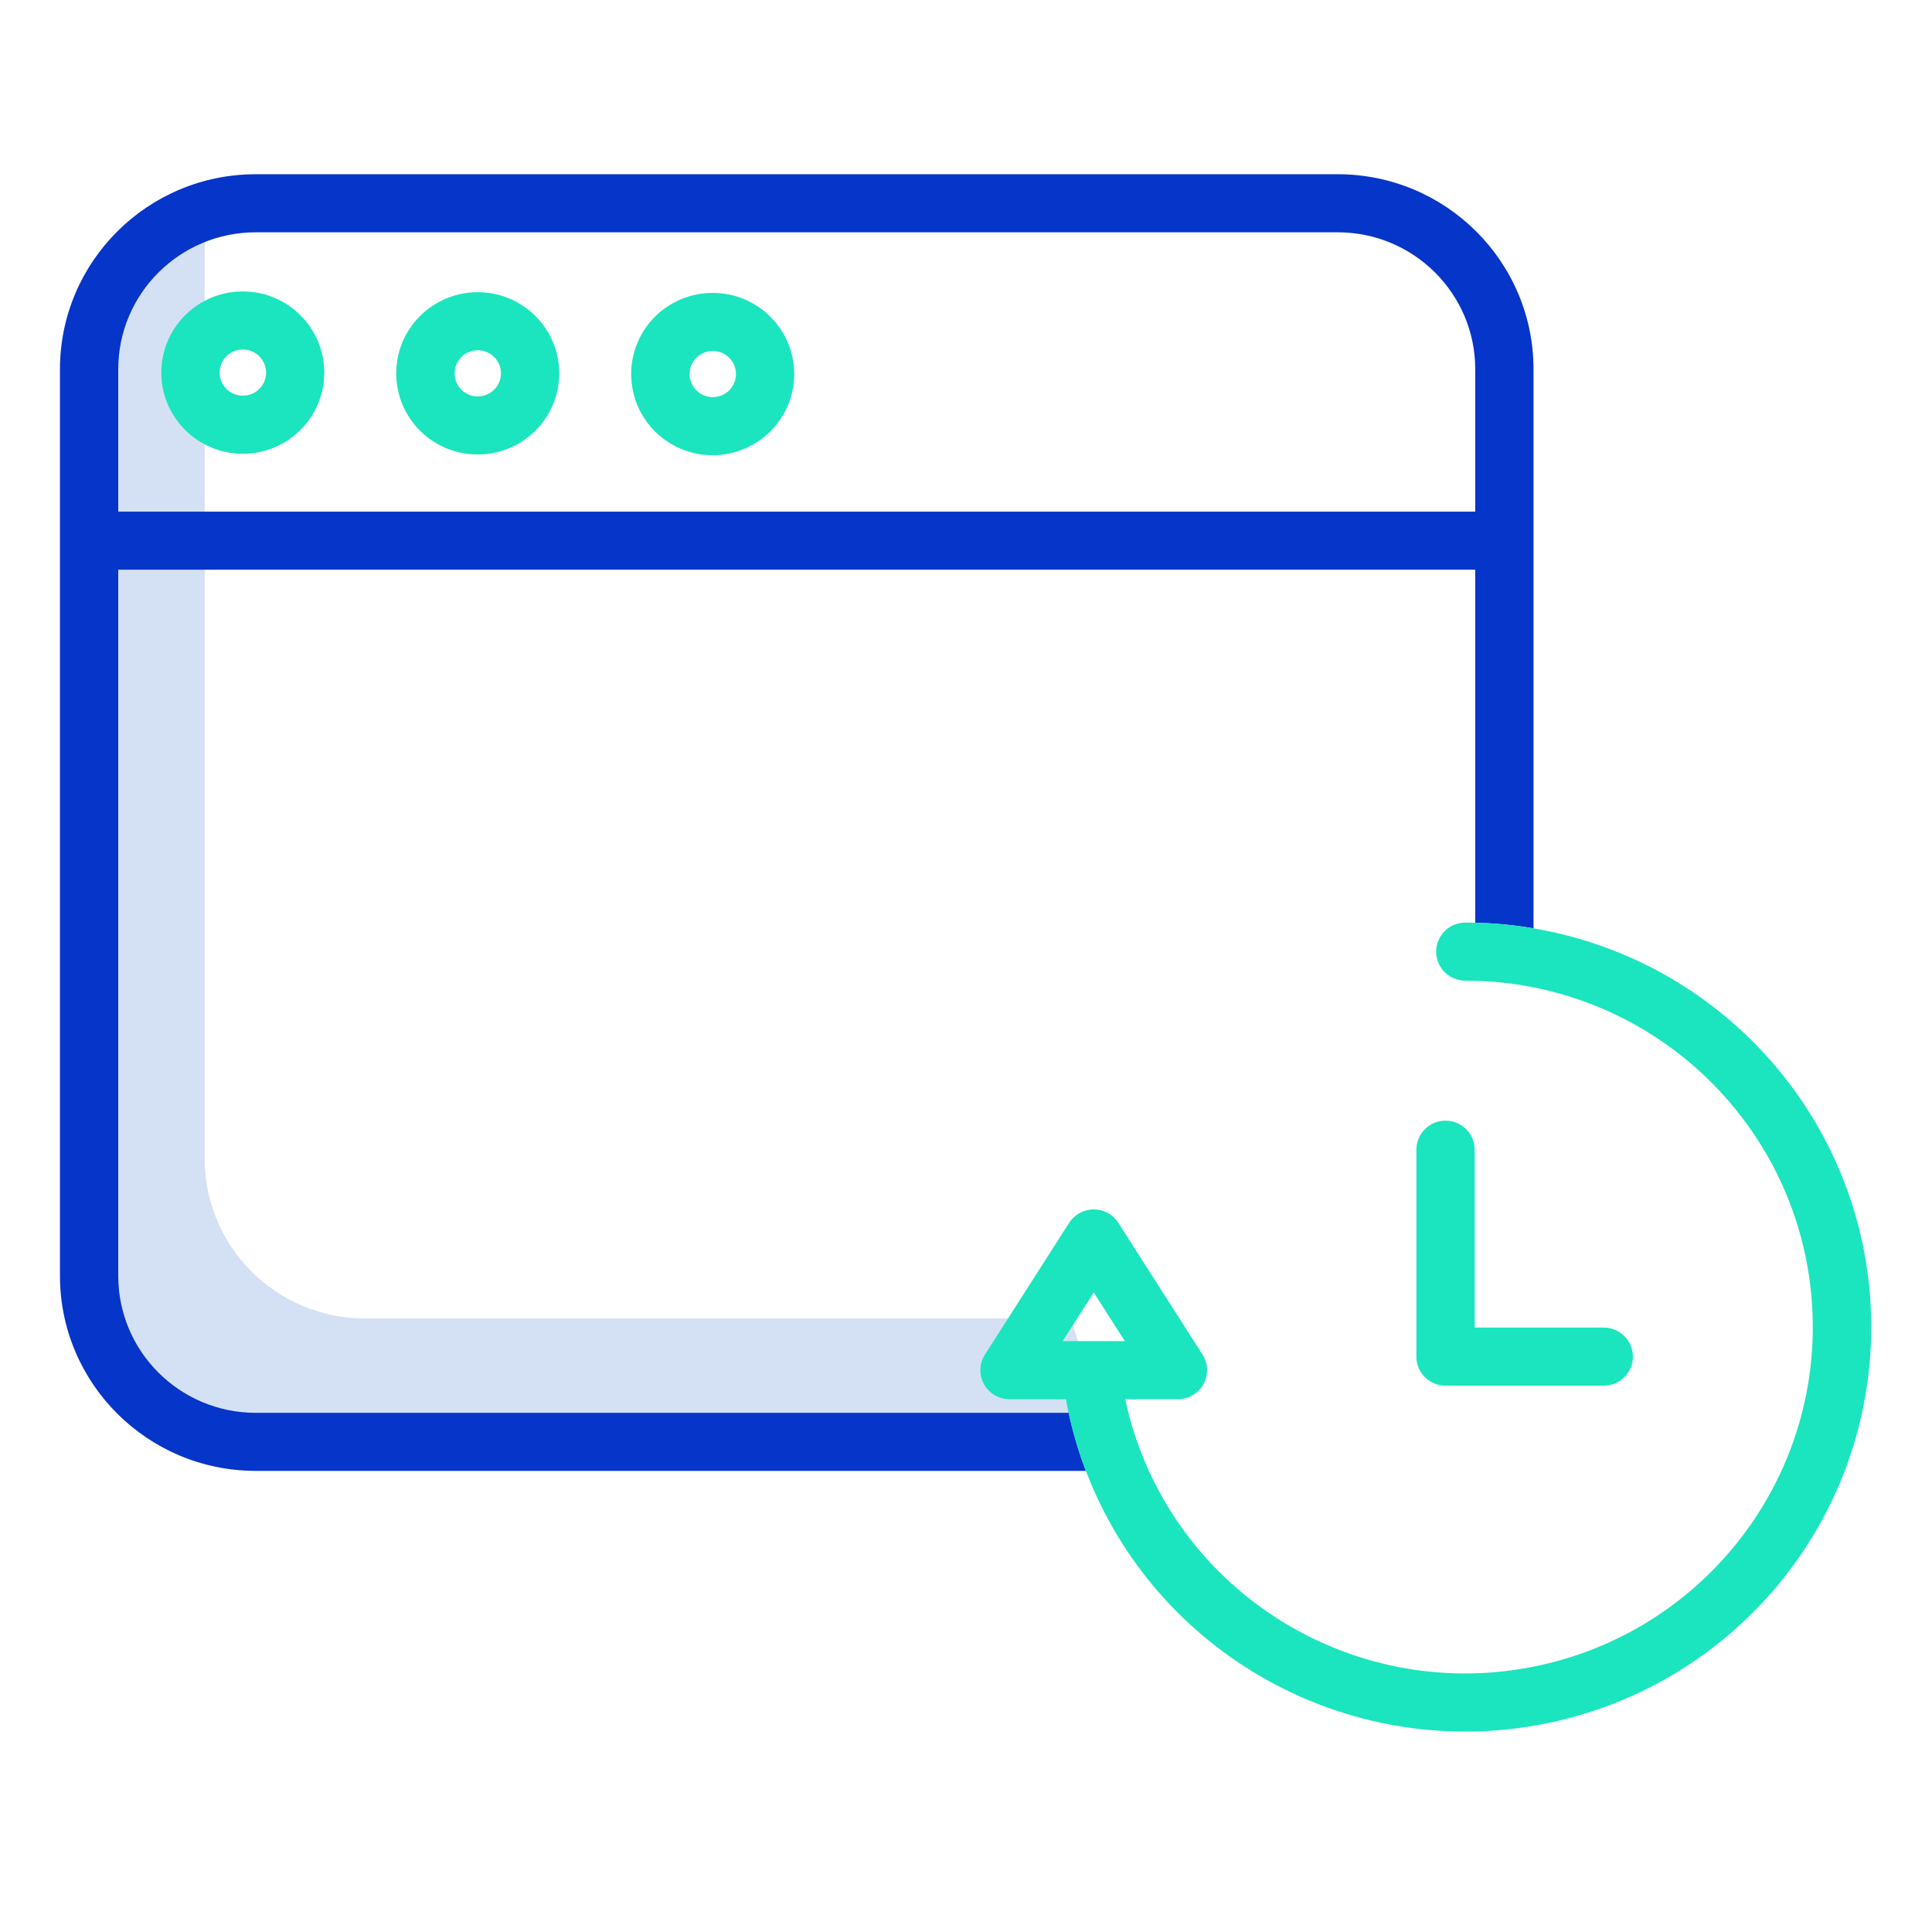
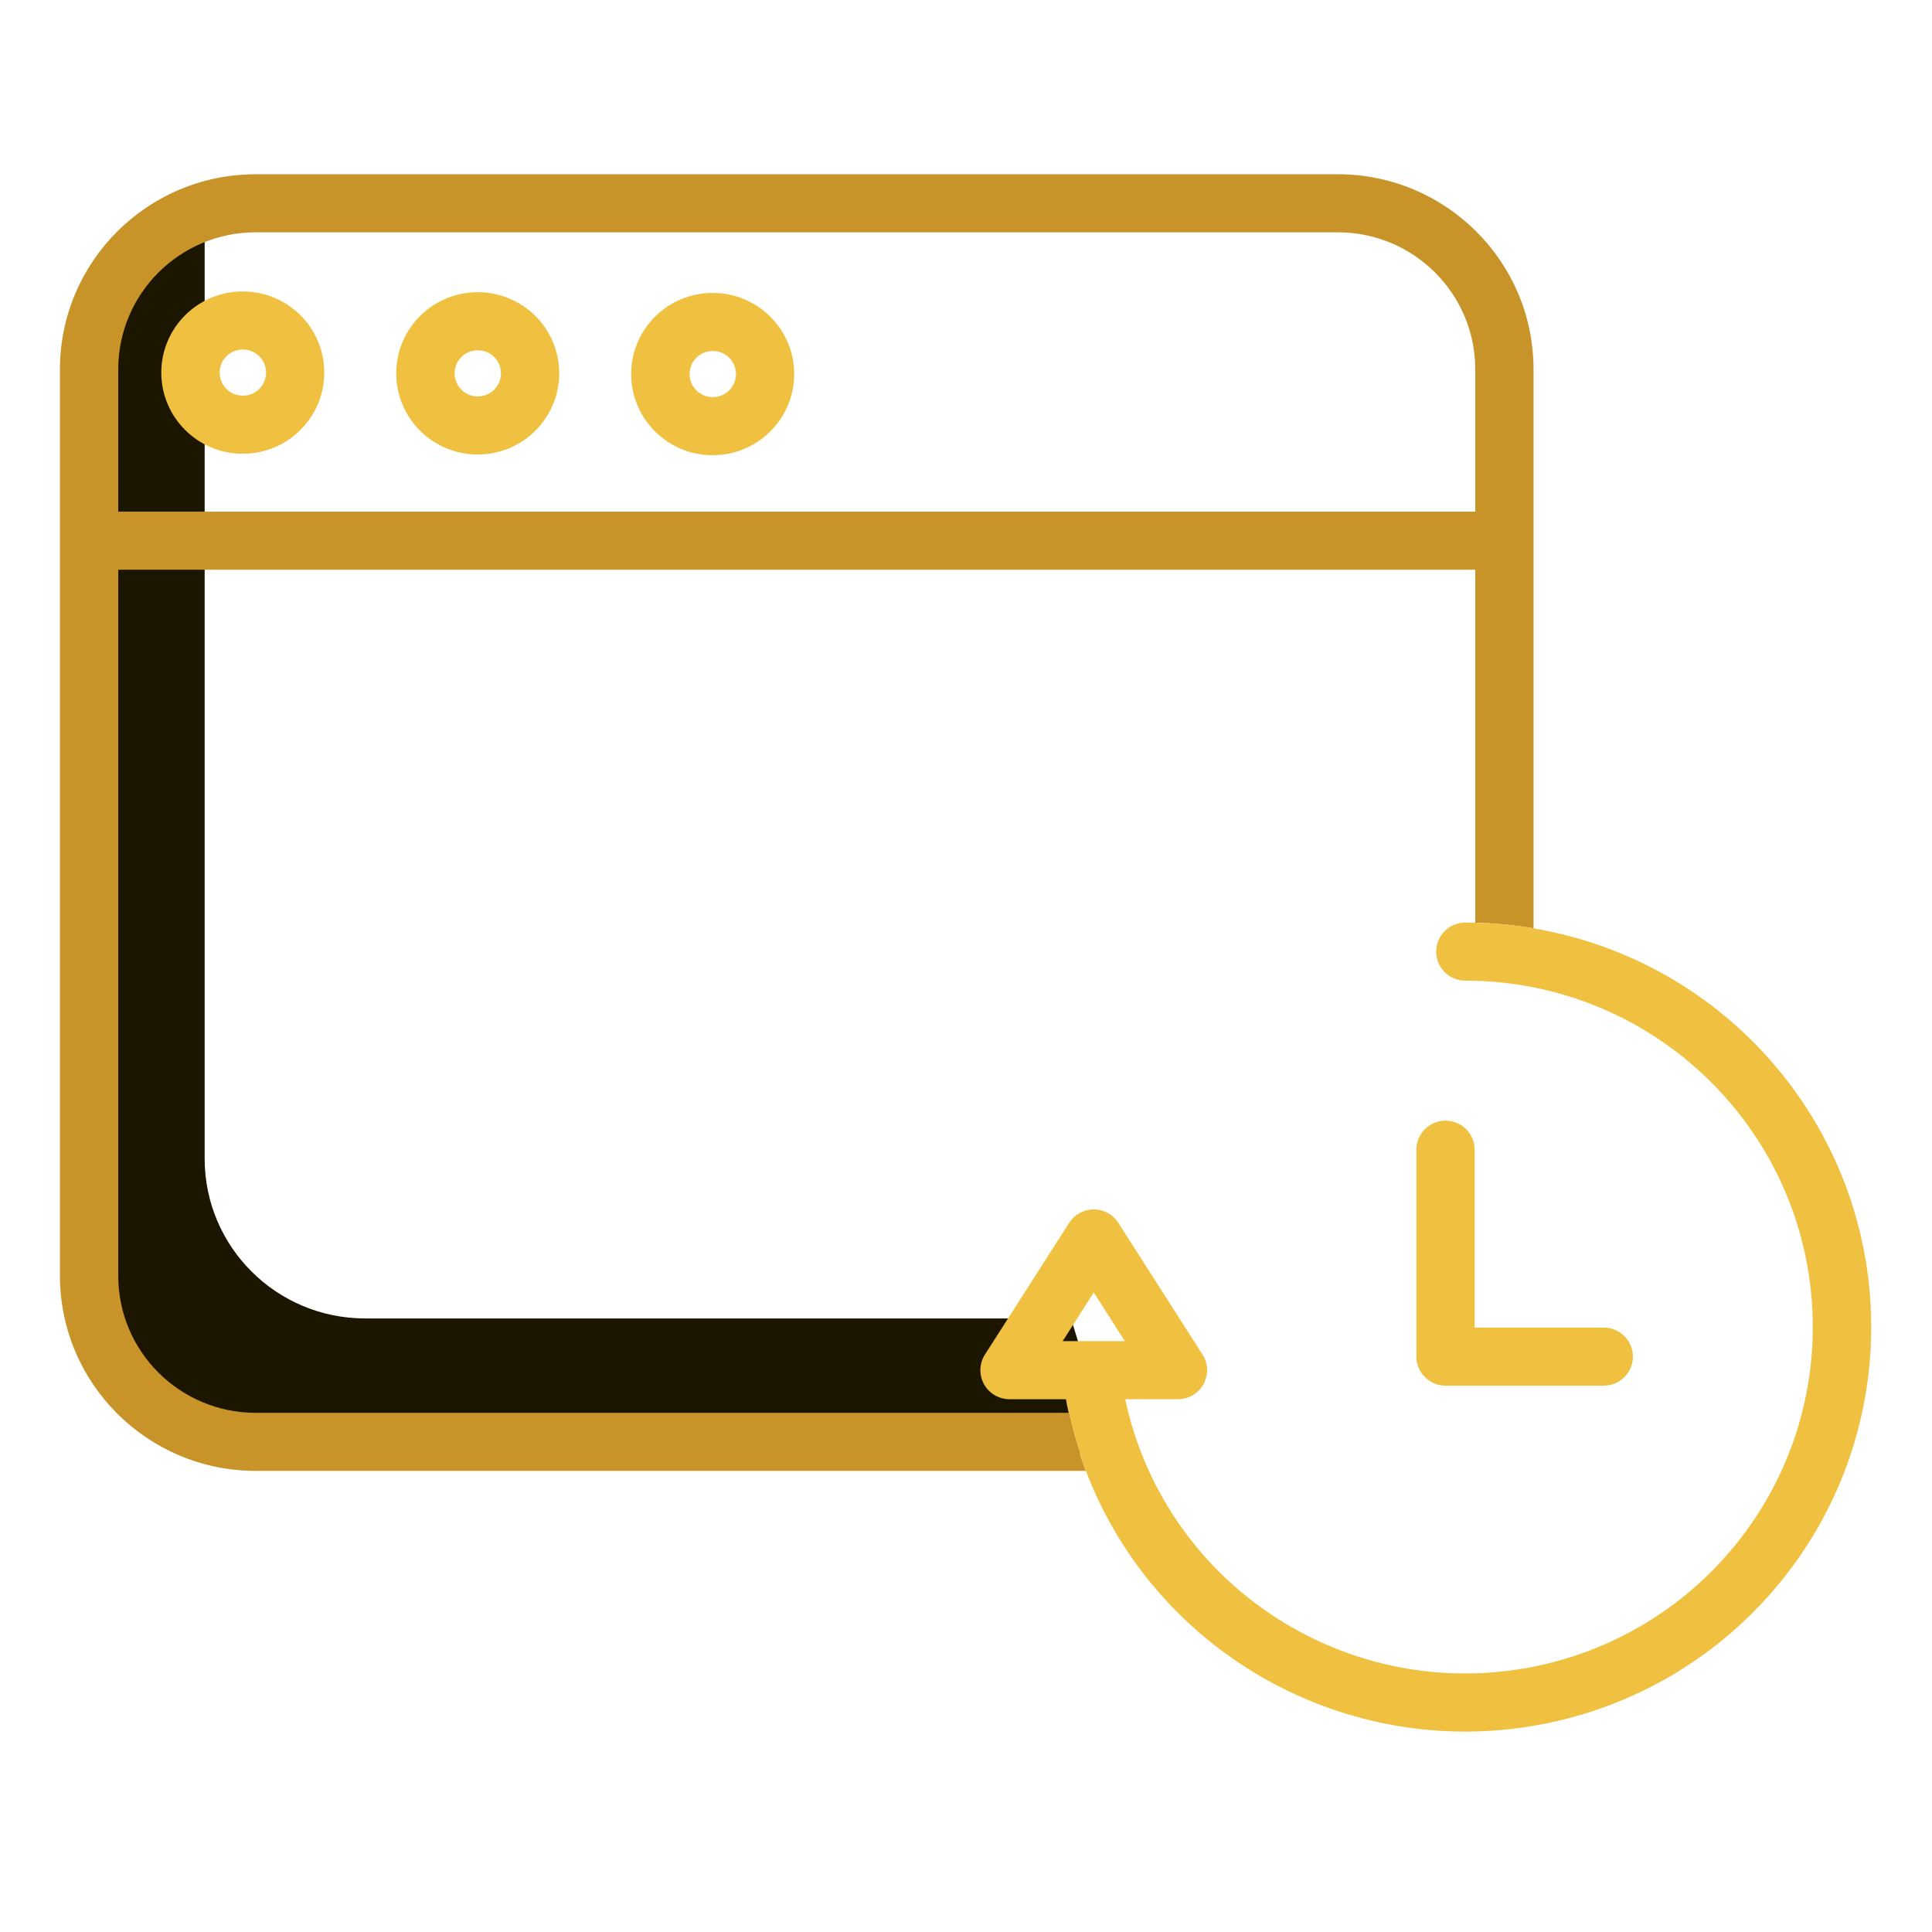
<svg xmlns="http://www.w3.org/2000/svg" width="70" height="70" viewBox="0 0 70 70" fill="none">
-   <path d="M38.804 47.769H13.222C10.016 47.766 7.418 45.177 7.415 41.983V8.411C7.415 8.142 7.435 7.873 7.472 7.607C4.608 8.011 2.477 10.452 2.474 13.334V46.908C2.477 50.101 5.075 52.688 8.279 52.692H40.312L38.804 47.769Z" fill="#D4E1F4" />
-   <path d="M55.563 13.376V33.636C54.865 33.516 54.16 33.448 53.451 33.432V20.641H4.284V46.23C4.287 48.968 6.514 51.185 9.261 51.19H38.719C38.873 51.905 39.082 52.609 39.344 53.293H9.261C5.348 53.288 2.178 50.129 2.172 46.23V13.376C2.177 9.477 5.348 6.317 9.261 6.313H48.474C52.387 6.317 55.559 9.477 55.563 13.376ZM53.451 18.537V13.376C53.449 10.639 51.222 8.42 48.474 8.417H9.261C6.514 8.42 4.287 10.639 4.284 13.376V18.537H53.451Z" fill="#0635C9" />
-   <path d="M55.563 33.636C54.865 33.516 54.159 33.448 53.451 33.432C53.333 33.428 53.211 33.427 53.091 33.427C52.507 33.427 52.035 33.898 52.035 34.479C52.035 35.06 52.507 35.531 53.091 35.531C53.525 35.531 53.953 35.553 54.377 35.595C60.632 36.238 65.453 41.378 65.673 47.64C65.894 53.901 61.447 59.366 55.253 60.444C49.059 61.522 43.016 57.883 41.093 51.918C40.964 51.516 40.855 51.109 40.769 50.696H42.679C43.065 50.696 43.419 50.487 43.605 50.15C43.79 49.813 43.776 49.403 43.57 49.079L40.519 44.306C40.324 44.002 39.989 43.819 39.628 43.819C39.267 43.819 38.931 44.002 38.737 44.306L35.686 49.079C35.479 49.403 35.466 49.814 35.651 50.151C35.837 50.487 36.192 50.696 36.578 50.696H38.621C38.651 50.861 38.683 51.027 38.719 51.189C38.873 51.905 39.082 52.608 39.344 53.293C41.875 59.925 48.812 63.797 55.81 62.484C62.808 61.172 67.858 55.053 67.797 47.957C67.736 40.861 62.582 34.829 55.563 33.636ZM38.502 48.592L39.629 46.829L40.755 48.592H38.502Z" fill="#1AE5BE" />
-   <path d="M52.374 40.603C51.791 40.603 51.318 41.074 51.318 41.655V49.153C51.318 49.734 51.791 50.205 52.374 50.205H58.107C58.69 50.205 59.163 49.734 59.163 49.153C59.163 48.572 58.69 48.101 58.107 48.101H53.43V41.655C53.429 41.074 52.957 40.604 52.374 40.603Z" fill="#1AE5BE" />
-   <path d="M25.833 10.613H25.824C24.194 10.61 22.871 11.924 22.869 13.548C22.866 15.172 24.185 16.491 25.815 16.493H25.824C27.449 16.491 28.768 15.182 28.775 13.562C28.78 11.939 27.463 10.618 25.833 10.613ZM25.824 14.389H25.822C25.359 14.388 24.984 14.012 24.985 13.55C24.987 13.09 25.362 12.717 25.824 12.716H25.827C26.291 12.717 26.666 13.092 26.665 13.555C26.664 14.016 26.288 14.39 25.824 14.389Z" fill="#1AE5BE" />
-   <path d="M17.321 10.587H17.311C15.682 10.585 14.359 11.899 14.356 13.523C14.354 15.147 15.673 16.465 17.303 16.467H17.311C18.937 16.465 20.256 15.155 20.263 13.536V13.527C20.261 11.907 18.946 10.593 17.321 10.587ZM17.311 14.364H17.309C16.845 14.363 16.47 13.988 16.471 13.525C16.471 13.064 16.848 12.69 17.311 12.691H17.315C17.778 12.692 18.153 13.068 18.151 13.529C18.149 13.99 17.774 14.363 17.311 14.364Z" fill="#1AE5BE" />
-   <path d="M8.808 10.56H8.799C7.17 10.557 5.847 11.872 5.844 13.496C5.842 15.119 7.161 16.438 8.79 16.44H8.799C10.425 16.439 11.742 15.129 11.749 13.51V13.499C11.748 11.88 10.434 10.566 8.808 10.56ZM8.799 14.336H8.797C8.333 14.336 7.958 13.96 7.958 13.499C7.959 13.036 8.336 12.662 8.799 12.664H8.803C9.266 12.664 9.641 13.04 9.641 13.502C9.639 13.964 9.263 14.338 8.799 14.336Z" fill="#1AE5BE" />
+   <path d="M38.804 47.769H13.222C10.016 47.766 7.418 45.177 7.415 41.983V8.411C7.415 8.142 7.435 7.873 7.472 7.607C4.608 8.011 2.477 10.452 2.474 13.334V46.908C2.477 50.101 5.075 52.688 8.279 52.692H40.312L38.804 47.769Z" fill="#1c1500" />
+   <path d="M55.563 13.376V33.636C54.865 33.516 54.16 33.448 53.451 33.432V20.641H4.284V46.23C4.287 48.968 6.514 51.185 9.261 51.19H38.719C38.873 51.905 39.082 52.609 39.344 53.293H9.261C5.348 53.288 2.178 50.129 2.172 46.23V13.376C2.177 9.477 5.348 6.317 9.261 6.313H48.474C52.387 6.317 55.559 9.477 55.563 13.376ZM53.451 18.537V13.376C53.449 10.639 51.222 8.42 48.474 8.417H9.261C6.514 8.42 4.287 10.639 4.284 13.376V18.537H53.451Z" fill="#c8942a" />
+   <path d="M55.563 33.636C54.865 33.516 54.159 33.448 53.451 33.432C53.333 33.428 53.211 33.427 53.091 33.427C52.507 33.427 52.035 33.898 52.035 34.479C52.035 35.06 52.507 35.531 53.091 35.531C53.525 35.531 53.953 35.553 54.377 35.595C60.632 36.238 65.453 41.378 65.673 47.64C65.894 53.901 61.447 59.366 55.253 60.444C49.059 61.522 43.016 57.883 41.093 51.918C40.964 51.516 40.855 51.109 40.769 50.696H42.679C43.065 50.696 43.419 50.487 43.605 50.15C43.79 49.813 43.776 49.403 43.57 49.079L40.519 44.306C40.324 44.002 39.989 43.819 39.628 43.819C39.267 43.819 38.931 44.002 38.737 44.306L35.686 49.079C35.479 49.403 35.466 49.814 35.651 50.151C35.837 50.487 36.192 50.696 36.578 50.696H38.621C38.651 50.861 38.683 51.027 38.719 51.189C38.873 51.905 39.082 52.608 39.344 53.293C41.875 59.925 48.812 63.797 55.81 62.484C62.808 61.172 67.858 55.053 67.797 47.957C67.736 40.861 62.582 34.829 55.563 33.636ZM38.502 48.592L39.629 46.829L40.755 48.592H38.502Z" fill="#f0c040" />
+   <path d="M52.374 40.603C51.791 40.603 51.318 41.074 51.318 41.655V49.153C51.318 49.734 51.791 50.205 52.374 50.205H58.107C58.69 50.205 59.163 49.734 59.163 49.153C59.163 48.572 58.69 48.101 58.107 48.101H53.43V41.655C53.429 41.074 52.957 40.604 52.374 40.603Z" fill="#f0c040" />
+   <path d="M25.833 10.613H25.824C24.194 10.61 22.871 11.924 22.869 13.548C22.866 15.172 24.185 16.491 25.815 16.493H25.824C27.449 16.491 28.768 15.182 28.775 13.562C28.78 11.939 27.463 10.618 25.833 10.613ZM25.824 14.389H25.822C25.359 14.388 24.984 14.012 24.985 13.55C24.987 13.09 25.362 12.717 25.824 12.716H25.827C26.291 12.717 26.666 13.092 26.665 13.555C26.664 14.016 26.288 14.39 25.824 14.389Z" fill="#f0c040" />
+   <path d="M17.321 10.587H17.311C15.682 10.585 14.359 11.899 14.356 13.523C14.354 15.147 15.673 16.465 17.303 16.467H17.311C18.937 16.465 20.256 15.155 20.263 13.536V13.527C20.261 11.907 18.946 10.593 17.321 10.587ZM17.311 14.364H17.309C16.845 14.363 16.47 13.988 16.471 13.525C16.471 13.064 16.848 12.69 17.311 12.691H17.315C17.778 12.692 18.153 13.068 18.151 13.529C18.149 13.99 17.774 14.363 17.311 14.364Z" fill="#f0c040" />
+   <path d="M8.808 10.56H8.799C7.17 10.557 5.847 11.872 5.844 13.496C5.842 15.119 7.161 16.438 8.79 16.44H8.799C10.425 16.439 11.742 15.129 11.749 13.51V13.499C11.748 11.88 10.434 10.566 8.808 10.56ZM8.799 14.336H8.797C8.333 14.336 7.958 13.96 7.958 13.499C7.959 13.036 8.336 12.662 8.799 12.664H8.803C9.266 12.664 9.641 13.04 9.641 13.502C9.639 13.964 9.263 14.338 8.799 14.336Z" fill="#f0c040" />
</svg>
